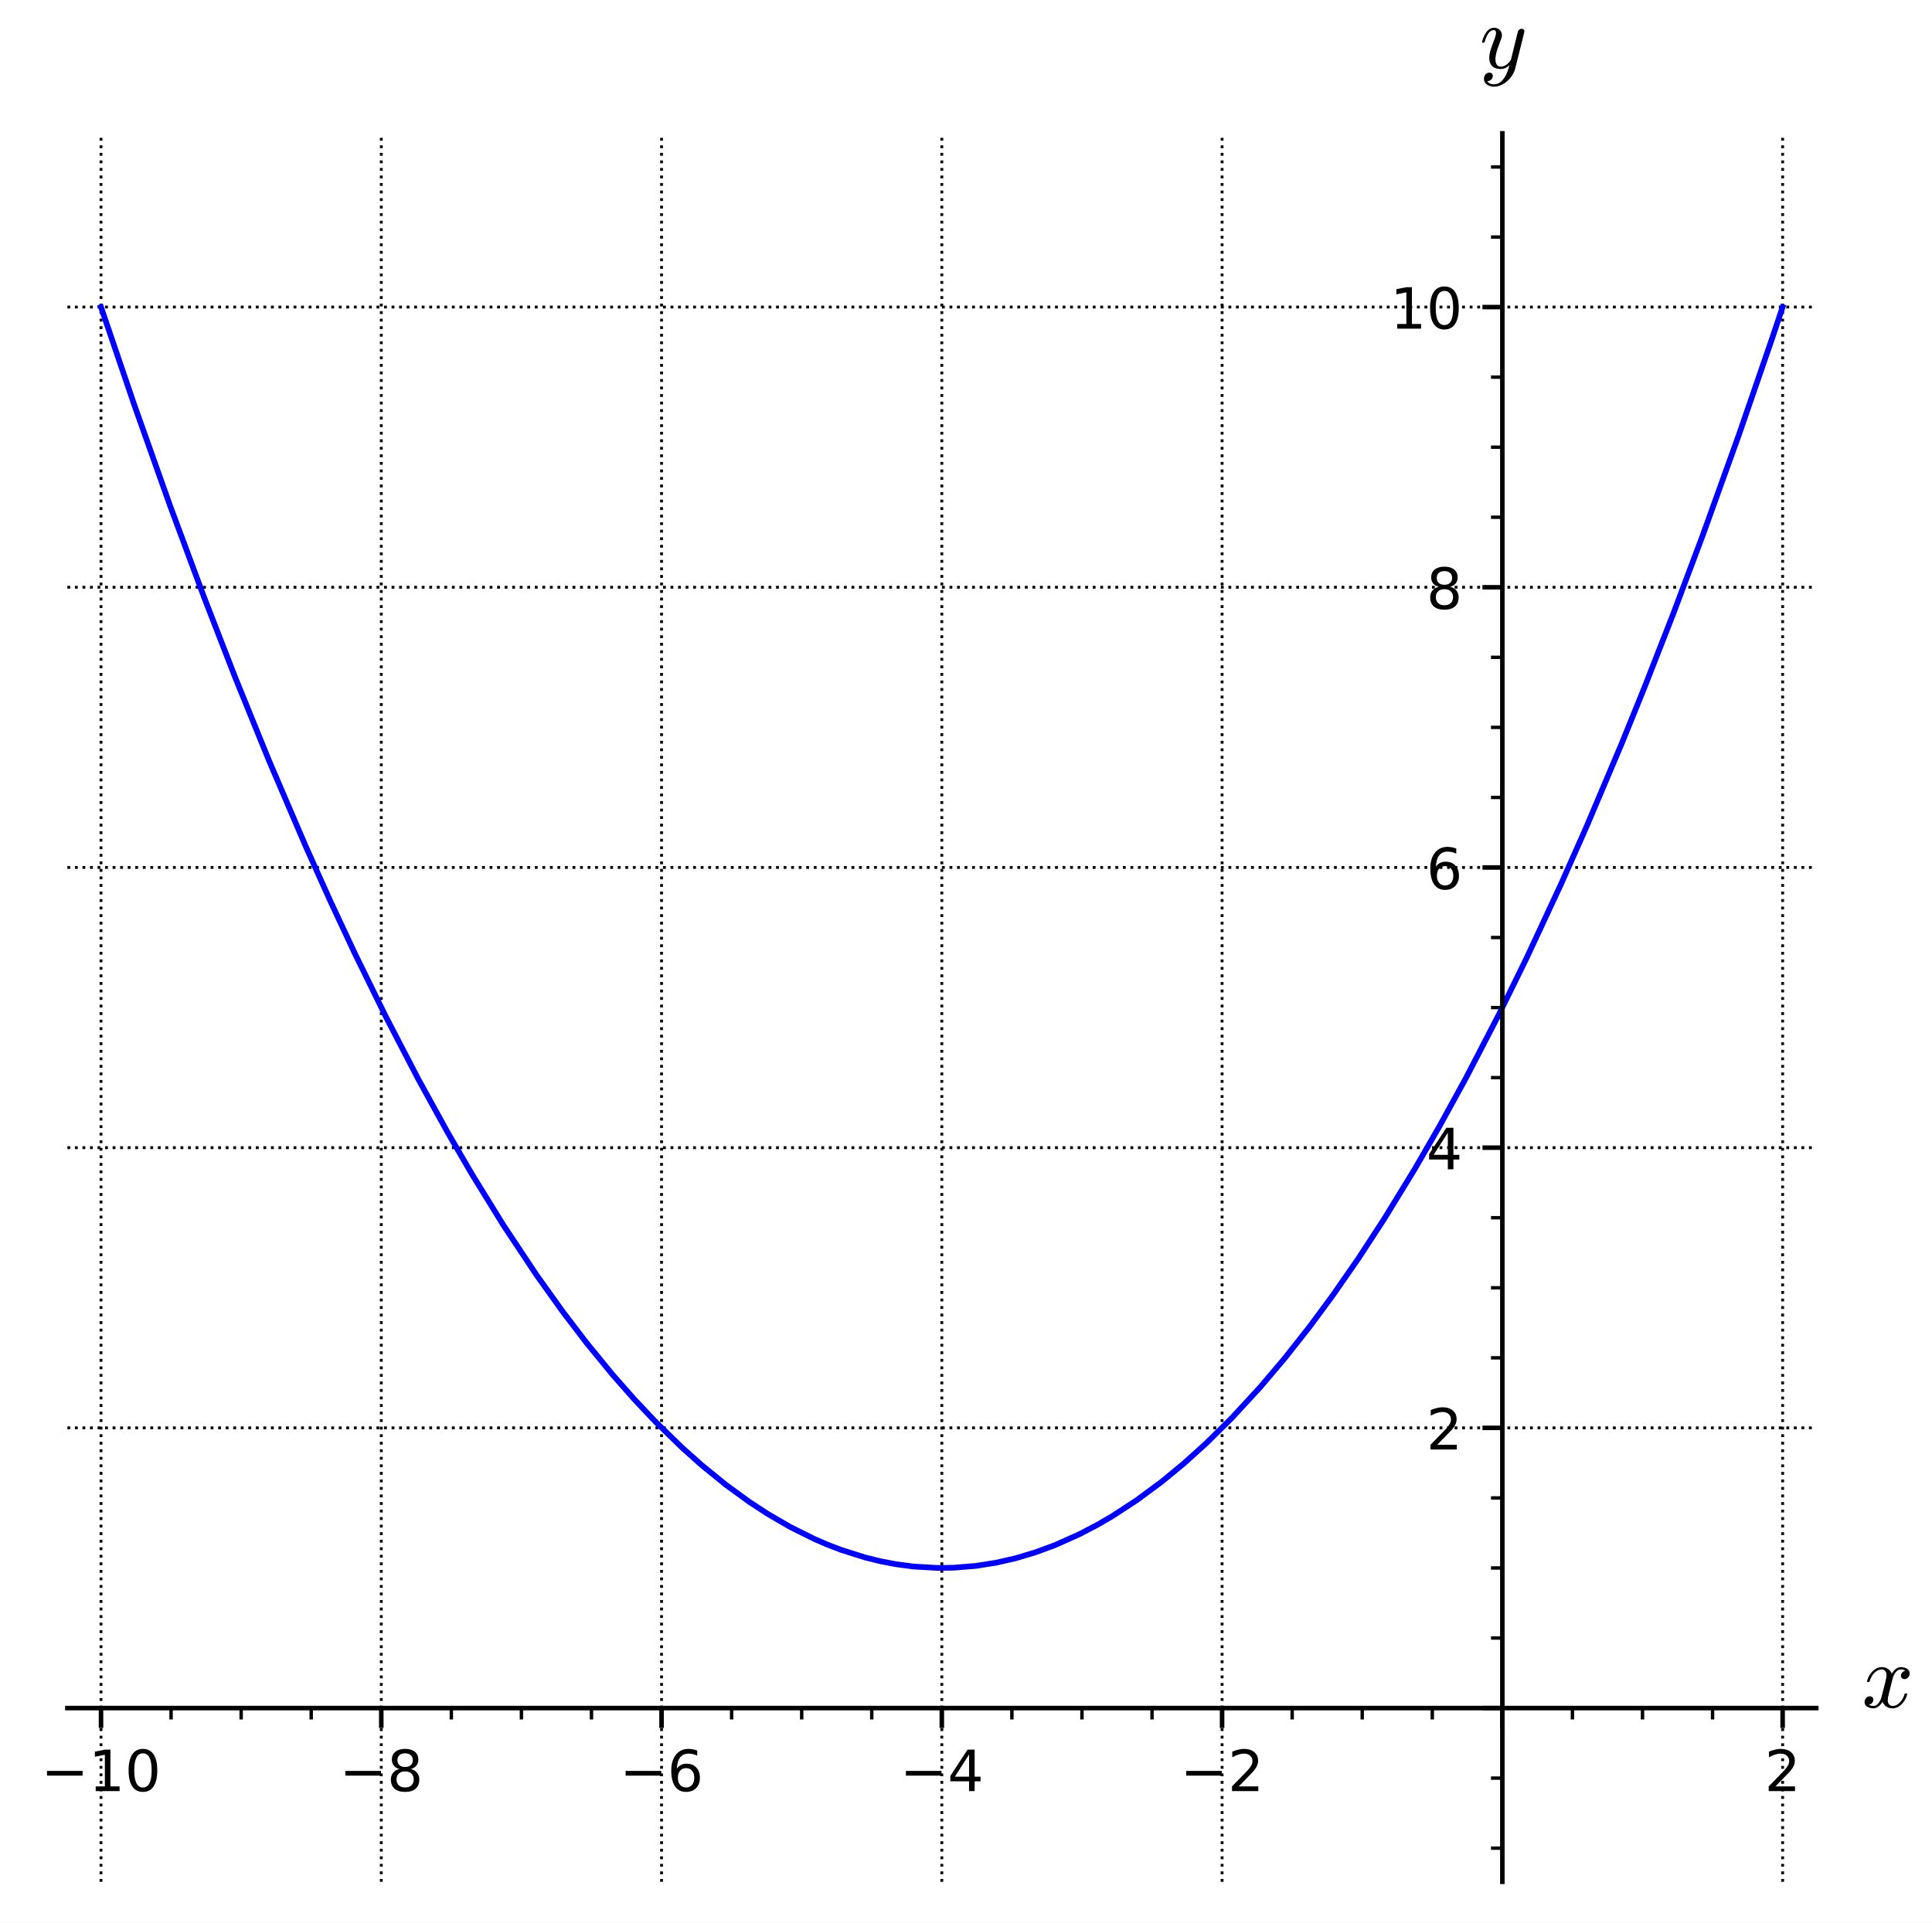
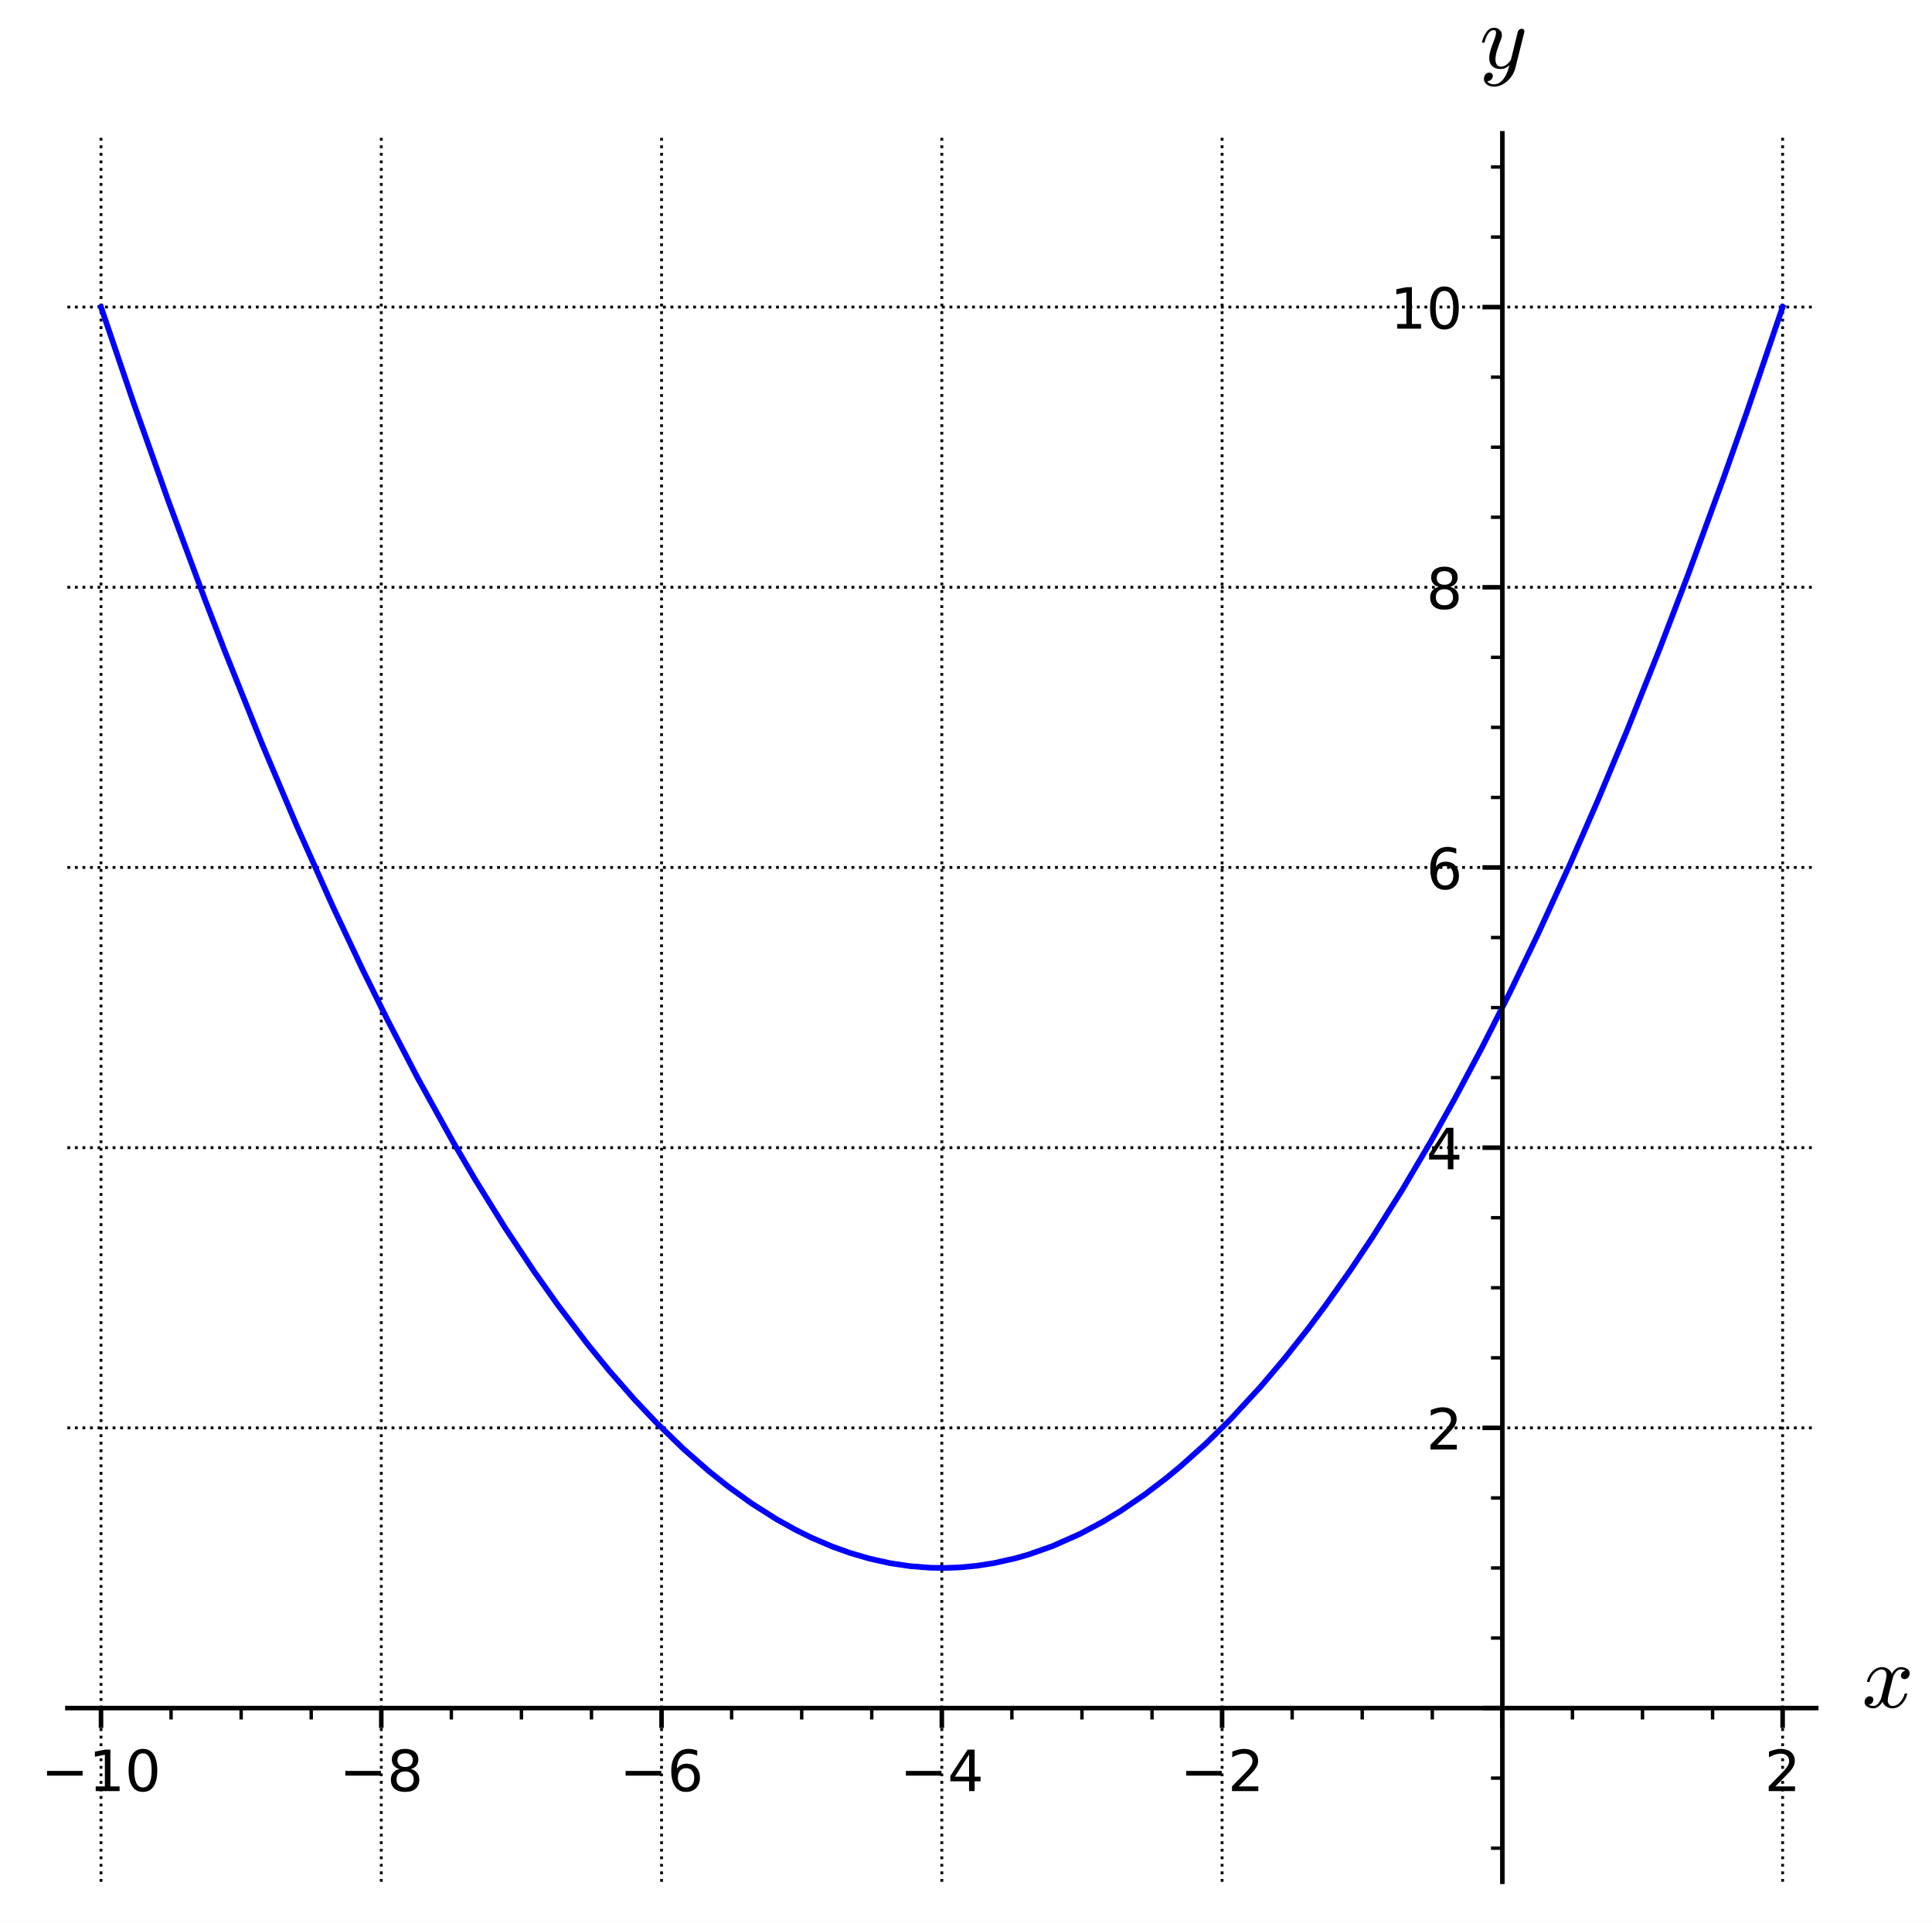
<svg xmlns="http://www.w3.org/2000/svg" xmlns:xlink="http://www.w3.org/1999/xlink" width="339.542pt" height="338.002pt" viewBox="0 0 339.542 338.002" version="1.1">
  <defs>
    <style type="text/css">*{stroke-linejoin: round; stroke-linecap: butt}</style>
  </defs>
  <g id="figure_1">
    <g id="patch_1">
      <path d="M 0 338.002  L 339.542 338.002  L 339.542 0  L 0 0  z " style="fill: #ffffff" />
    </g>
    <g id="axes_1">
      <g id="patch_2">
        <path d="M 11.842 330.803  L 319.202 330.803  L 319.202 23.442  L 11.842 23.442  z " style="fill: #ffffff" />
      </g>
      <g id="matplotlib.axis_1">
        <g id="xtick_1">
          <g id="line2d_1">
-             <path d="M 17.752 330.803  L 17.752 23.442  " clip-path="url(#p8f3a28633e)" style="fill: none; stroke-dasharray: 0.5,0.825; stroke-dashoffset: 0; stroke: #000000; stroke-width: 0.5" />
+             <path d="M 17.752 330.803  L 17.752 23.442  " clip-path="url(#p45594f44bc)" style="fill: none; stroke-dasharray: 0.5,0.825; stroke-dashoffset: 0; stroke: #000000; stroke-width: 0.5" />
          </g>
          <g id="line2d_2">
            <defs>
-               <path id="mde156d44d6" d="M 0 0  L 0 3.5  " style="stroke: #000000; stroke-width: 0.8" />
+               <path id="m848248fdde" d="M 0 0  L 0 3.5  " style="stroke: #000000; stroke-width: 0.8" />
            </defs>
            <g>
-               <use xlink:href="#mde156d44d6" x="17.752" y="300.264" style="stroke: #000000; stroke-width: 0.8" />
+               <use xlink:href="#m848248fdde" x="17.752" y="300.264" style="stroke: #000000; stroke-width: 0.8" />
            </g>
          </g>
          <g id="text_1">
            <g transform="translate(7.2 314.862) scale(0.1 -0.1)">
              <defs>
                <path id="DejaVuSans-2212" d="M 678 2272  L 4684 2272  L 4684 1741  L 678 1741  L 678 2272  z " transform="scale(0.015625)" />
                <path id="DejaVuSans-31" d="M 794 531  L 1825 531  L 1825 4091  L 703 3866  L 703 4441  L 1819 4666  L 2450 4666  L 2450 531  L 3481 531  L 3481 0  L 794 0  L 794 531  z " transform="scale(0.015625)" />
                <path id="DejaVuSans-30" d="M 2034 4250  Q 1547 4250 1301 3770  Q 1056 3291 1056 2328  Q 1056 1369 1301 889  Q 1547 409 2034 409  Q 2525 409 2770 889  Q 3016 1369 3016 2328  Q 3016 3291 2770 3770  Q 2525 4250 2034 4250  z M 2034 4750  Q 2819 4750 3233 4129  Q 3647 3509 3647 2328  Q 3647 1150 3233 529  Q 2819 -91 2034 -91  Q 1250 -91 836 529  Q 422 1150 422 2328  Q 422 3509 836 4129  Q 1250 4750 2034 4750  z " transform="scale(0.015625)" />
              </defs>
              <use xlink:href="#DejaVuSans-2212" />
              <use xlink:href="#DejaVuSans-31" x="83.789" />
              <use xlink:href="#DejaVuSans-30" x="147.412" />
            </g>
          </g>
        </g>
        <g id="xtick_2">
          <g id="line2d_3">
-             <path d="M 67.009 330.803  L 67.009 23.442  " clip-path="url(#p8f3a28633e)" style="fill: none; stroke-dasharray: 0.5,0.825; stroke-dashoffset: 0; stroke: #000000; stroke-width: 0.5" />
+             <path d="M 67.009 330.803  L 67.009 23.442  " clip-path="url(#p45594f44bc)" style="fill: none; stroke-dasharray: 0.5,0.825; stroke-dashoffset: 0; stroke: #000000; stroke-width: 0.5" />
          </g>
          <g id="line2d_4">
            <g>
-               <use xlink:href="#mde156d44d6" x="67.009" y="300.264" style="stroke: #000000; stroke-width: 0.8" />
+               <use xlink:href="#m848248fdde" x="67.009" y="300.264" style="stroke: #000000; stroke-width: 0.8" />
            </g>
          </g>
          <g id="text_2">
            <g transform="translate(59.63766 314.862) scale(0.1 -0.1)">
              <defs>
                <path id="DejaVuSans-38" d="M 2034 2216  Q 1584 2216 1326 1975  Q 1069 1734 1069 1313  Q 1069 891 1326 650  Q 1584 409 2034 409  Q 2484 409 2743 651  Q 3003 894 3003 1313  Q 3003 1734 2745 1975  Q 2488 2216 2034 2216  z M 1403 2484  Q 997 2584 770 2862  Q 544 3141 544 3541  Q 544 4100 942 4425  Q 1341 4750 2034 4750  Q 2731 4750 3128 4425  Q 3525 4100 3525 3541  Q 3525 3141 3298 2862  Q 3072 2584 2669 2484  Q 3125 2378 3379 2068  Q 3634 1759 3634 1313  Q 3634 634 3220 271  Q 2806 -91 2034 -91  Q 1263 -91 848 271  Q 434 634 434 1313  Q 434 1759 690 2068  Q 947 2378 1403 2484  z M 1172 3481  Q 1172 3119 1398 2916  Q 1625 2713 2034 2713  Q 2441 2713 2670 2916  Q 2900 3119 2900 3481  Q 2900 3844 2670 4047  Q 2441 4250 2034 4250  Q 1625 4250 1398 4047  Q 1172 3844 1172 3481  z " transform="scale(0.015625)" />
              </defs>
              <use xlink:href="#DejaVuSans-2212" />
              <use xlink:href="#DejaVuSans-38" x="83.789" />
            </g>
          </g>
        </g>
        <g id="xtick_3">
          <g id="line2d_5">
-             <path d="M 116.265 330.803  L 116.265 23.442  " clip-path="url(#p8f3a28633e)" style="fill: none; stroke-dasharray: 0.5,0.825; stroke-dashoffset: 0; stroke: #000000; stroke-width: 0.5" />
+             <path d="M 116.265 330.803  L 116.265 23.442  " clip-path="url(#p45594f44bc)" style="fill: none; stroke-dasharray: 0.5,0.825; stroke-dashoffset: 0; stroke: #000000; stroke-width: 0.5" />
          </g>
          <g id="line2d_6">
            <g>
-               <use xlink:href="#mde156d44d6" x="116.265" y="300.264" style="stroke: #000000; stroke-width: 0.8" />
+               <use xlink:href="#m848248fdde" x="116.265" y="300.264" style="stroke: #000000; stroke-width: 0.8" />
            </g>
          </g>
          <g id="text_3">
            <g transform="translate(108.8941 314.862) scale(0.1 -0.1)">
              <defs>
                <path id="DejaVuSans-36" d="M 2113 2584  Q 1688 2584 1439 2293  Q 1191 2003 1191 1497  Q 1191 994 1439 701  Q 1688 409 2113 409  Q 2538 409 2786 701  Q 3034 994 3034 1497  Q 3034 2003 2786 2293  Q 2538 2584 2113 2584  z M 3366 4563  L 3366 3988  Q 3128 4100 2886 4159  Q 2644 4219 2406 4219  Q 1781 4219 1451 3797  Q 1122 3375 1075 2522  Q 1259 2794 1537 2939  Q 1816 3084 2150 3084  Q 2853 3084 3261 2657  Q 3669 2231 3669 1497  Q 3669 778 3244 343  Q 2819 -91 2113 -91  Q 1303 -91 875 529  Q 447 1150 447 2328  Q 447 3434 972 4092  Q 1497 4750 2381 4750  Q 2619 4750 2861 4703  Q 3103 4656 3366 4563  z " transform="scale(0.015625)" />
              </defs>
              <use xlink:href="#DejaVuSans-2212" />
              <use xlink:href="#DejaVuSans-36" x="83.789" />
            </g>
          </g>
        </g>
        <g id="xtick_4">
          <g id="line2d_7">
-             <path d="M 165.522 330.803  L 165.522 23.442  " clip-path="url(#p8f3a28633e)" style="fill: none; stroke-dasharray: 0.5,0.825; stroke-dashoffset: 0; stroke: #000000; stroke-width: 0.5" />
+             <path d="M 165.522 330.803  L 165.522 23.442  " clip-path="url(#p45594f44bc)" style="fill: none; stroke-dasharray: 0.5,0.825; stroke-dashoffset: 0; stroke: #000000; stroke-width: 0.5" />
          </g>
          <g id="line2d_8">
            <g>
-               <use xlink:href="#mde156d44d6" x="165.522" y="300.264" style="stroke: #000000; stroke-width: 0.8" />
+               <use xlink:href="#m848248fdde" x="165.522" y="300.264" style="stroke: #000000; stroke-width: 0.8" />
            </g>
          </g>
          <g id="text_4">
            <g transform="translate(158.1505 314.862) scale(0.1 -0.1)">
              <defs>
                <path id="DejaVuSans-34" d="M 2419 4116  L 825 1625  L 2419 1625  L 2419 4116  z M 2253 4666  L 3047 4666  L 3047 1625  L 3713 1625  L 3713 1100  L 3047 1100  L 3047 0  L 2419 0  L 2419 1100  L 313 1100  L 313 1709  L 2253 4666  z " transform="scale(0.015625)" />
              </defs>
              <use xlink:href="#DejaVuSans-2212" />
              <use xlink:href="#DejaVuSans-34" x="83.789" />
            </g>
          </g>
        </g>
        <g id="xtick_5">
          <g id="line2d_9">
-             <path d="M 214.778 330.803  L 214.778 23.442  " clip-path="url(#p8f3a28633e)" style="fill: none; stroke-dasharray: 0.5,0.825; stroke-dashoffset: 0; stroke: #000000; stroke-width: 0.5" />
+             <path d="M 214.778 330.803  L 214.778 23.442  " clip-path="url(#p45594f44bc)" style="fill: none; stroke-dasharray: 0.5,0.825; stroke-dashoffset: 0; stroke: #000000; stroke-width: 0.5" />
          </g>
          <g id="line2d_10">
            <g>
-               <use xlink:href="#mde156d44d6" x="214.778" y="300.264" style="stroke: #000000; stroke-width: 0.8" />
+               <use xlink:href="#m848248fdde" x="214.778" y="300.264" style="stroke: #000000; stroke-width: 0.8" />
            </g>
          </g>
          <g id="text_5">
            <g transform="translate(207.4069 314.862) scale(0.1 -0.1)">
              <defs>
                <path id="DejaVuSans-32" d="M 1228 531  L 3431 531  L 3431 0  L 469 0  L 469 531  Q 828 903 1448 1529  Q 2069 2156 2228 2338  Q 2531 2678 2651 2914  Q 2772 3150 2772 3378  Q 2772 3750 2511 3984  Q 2250 4219 1831 4219  Q 1534 4219 1204 4116  Q 875 4013 500 3803  L 500 4441  Q 881 4594 1212 4672  Q 1544 4750 1819 4750  Q 2544 4750 2975 4387  Q 3406 4025 3406 3419  Q 3406 3131 3298 2873  Q 3191 2616 2906 2266  Q 2828 2175 2409 1742  Q 1991 1309 1228 531  z " transform="scale(0.015625)" />
              </defs>
              <use xlink:href="#DejaVuSans-2212" />
              <use xlink:href="#DejaVuSans-32" x="83.789" />
            </g>
          </g>
        </g>
        <g id="xtick_6">
          <g id="line2d_11">
-             <path d="M 264.034 330.803  L 264.034 23.442  " clip-path="url(#p8f3a28633e)" style="fill: none; stroke-dasharray: 0.5,0.825; stroke-dashoffset: 0; stroke: #000000; stroke-width: 0.5" />
+             <path d="M 264.034 330.803  L 264.034 23.442  " clip-path="url(#p45594f44bc)" style="fill: none; stroke-dasharray: 0.5,0.825; stroke-dashoffset: 0; stroke: #000000; stroke-width: 0.5" />
          </g>
          <g id="line2d_12">
            <g>
-               <use xlink:href="#mde156d44d6" x="264.034" y="300.264" style="stroke: #000000; stroke-width: 0.8" />
+               <use xlink:href="#m848248fdde" x="264.034" y="300.264" style="stroke: #000000; stroke-width: 0.8" />
            </g>
          </g>
        </g>
        <g id="xtick_7">
          <g id="line2d_13">
-             <path d="M 313.291 330.803  L 313.291 23.442  " clip-path="url(#p8f3a28633e)" style="fill: none; stroke-dasharray: 0.5,0.825; stroke-dashoffset: 0; stroke: #000000; stroke-width: 0.5" />
+             <path d="M 313.291 330.803  L 313.291 23.442  " clip-path="url(#p45594f44bc)" style="fill: none; stroke-dasharray: 0.5,0.825; stroke-dashoffset: 0; stroke: #000000; stroke-width: 0.5" />
          </g>
          <g id="line2d_14">
            <g>
-               <use xlink:href="#mde156d44d6" x="313.291" y="300.264" style="stroke: #000000; stroke-width: 0.8" />
+               <use xlink:href="#m848248fdde" x="313.291" y="300.264" style="stroke: #000000; stroke-width: 0.8" />
            </g>
          </g>
          <g id="text_6">
            <g transform="translate(310.1096 314.862) scale(0.1 -0.1)">
              <use xlink:href="#DejaVuSans-32" />
            </g>
          </g>
        </g>
        <g id="xtick_8">
          <g id="line2d_15">
            <defs>
-               <path id="m811a58072c" d="M 0 0  L 0 2  " style="stroke: #000000; stroke-width: 0.6" />
+               <path id="m85aac3f3fe" d="M 0 0  L 0 2  " style="stroke: #000000; stroke-width: 0.6" />
            </defs>
            <g>
-               <use xlink:href="#m811a58072c" x="30.066" y="300.264" style="stroke: #000000; stroke-width: 0.6" />
+               <use xlink:href="#m85aac3f3fe" x="30.066" y="300.264" style="stroke: #000000; stroke-width: 0.6" />
            </g>
          </g>
        </g>
        <g id="xtick_9">
          <g id="line2d_16">
            <g>
-               <use xlink:href="#m811a58072c" x="42.381" y="300.264" style="stroke: #000000; stroke-width: 0.6" />
+               <use xlink:href="#m85aac3f3fe" x="42.381" y="300.264" style="stroke: #000000; stroke-width: 0.6" />
            </g>
          </g>
        </g>
        <g id="xtick_10">
          <g id="line2d_17">
            <g>
-               <use xlink:href="#m811a58072c" x="54.695" y="300.264" style="stroke: #000000; stroke-width: 0.6" />
+               <use xlink:href="#m85aac3f3fe" x="54.695" y="300.264" style="stroke: #000000; stroke-width: 0.6" />
            </g>
          </g>
        </g>
        <g id="xtick_11">
          <g id="line2d_18">
            <g>
-               <use xlink:href="#m811a58072c" x="79.323" y="300.264" style="stroke: #000000; stroke-width: 0.6" />
+               <use xlink:href="#m85aac3f3fe" x="79.323" y="300.264" style="stroke: #000000; stroke-width: 0.6" />
            </g>
          </g>
        </g>
        <g id="xtick_12">
          <g id="line2d_19">
            <g>
-               <use xlink:href="#m811a58072c" x="91.637" y="300.264" style="stroke: #000000; stroke-width: 0.6" />
+               <use xlink:href="#m85aac3f3fe" x="91.637" y="300.264" style="stroke: #000000; stroke-width: 0.6" />
            </g>
          </g>
        </g>
        <g id="xtick_13">
          <g id="line2d_20">
            <g>
-               <use xlink:href="#m811a58072c" x="103.951" y="300.264" style="stroke: #000000; stroke-width: 0.6" />
+               <use xlink:href="#m85aac3f3fe" x="103.951" y="300.264" style="stroke: #000000; stroke-width: 0.6" />
            </g>
          </g>
        </g>
        <g id="xtick_14">
          <g id="line2d_21">
            <g>
-               <use xlink:href="#m811a58072c" x="128.579" y="300.264" style="stroke: #000000; stroke-width: 0.6" />
+               <use xlink:href="#m85aac3f3fe" x="128.579" y="300.264" style="stroke: #000000; stroke-width: 0.6" />
            </g>
          </g>
        </g>
        <g id="xtick_15">
          <g id="line2d_22">
            <g>
-               <use xlink:href="#m811a58072c" x="140.893" y="300.264" style="stroke: #000000; stroke-width: 0.6" />
+               <use xlink:href="#m85aac3f3fe" x="140.893" y="300.264" style="stroke: #000000; stroke-width: 0.6" />
            </g>
          </g>
        </g>
        <g id="xtick_16">
          <g id="line2d_23">
            <g>
-               <use xlink:href="#m811a58072c" x="153.207" y="300.264" style="stroke: #000000; stroke-width: 0.6" />
+               <use xlink:href="#m85aac3f3fe" x="153.207" y="300.264" style="stroke: #000000; stroke-width: 0.6" />
            </g>
          </g>
        </g>
        <g id="xtick_17">
          <g id="line2d_24">
            <g>
-               <use xlink:href="#m811a58072c" x="177.836" y="300.264" style="stroke: #000000; stroke-width: 0.6" />
+               <use xlink:href="#m85aac3f3fe" x="177.836" y="300.264" style="stroke: #000000; stroke-width: 0.6" />
            </g>
          </g>
        </g>
        <g id="xtick_18">
          <g id="line2d_25">
            <g>
-               <use xlink:href="#m811a58072c" x="190.15" y="300.264" style="stroke: #000000; stroke-width: 0.6" />
+               <use xlink:href="#m85aac3f3fe" x="190.15" y="300.264" style="stroke: #000000; stroke-width: 0.6" />
            </g>
          </g>
        </g>
        <g id="xtick_19">
          <g id="line2d_26">
            <g>
-               <use xlink:href="#m811a58072c" x="202.464" y="300.264" style="stroke: #000000; stroke-width: 0.6" />
+               <use xlink:href="#m85aac3f3fe" x="202.464" y="300.264" style="stroke: #000000; stroke-width: 0.6" />
            </g>
          </g>
        </g>
        <g id="xtick_20">
          <g id="line2d_27">
            <g>
-               <use xlink:href="#m811a58072c" x="227.092" y="300.264" style="stroke: #000000; stroke-width: 0.6" />
+               <use xlink:href="#m85aac3f3fe" x="227.092" y="300.264" style="stroke: #000000; stroke-width: 0.6" />
            </g>
          </g>
        </g>
        <g id="xtick_21">
          <g id="line2d_28">
            <g>
-               <use xlink:href="#m811a58072c" x="239.406" y="300.264" style="stroke: #000000; stroke-width: 0.6" />
+               <use xlink:href="#m85aac3f3fe" x="239.406" y="300.264" style="stroke: #000000; stroke-width: 0.6" />
            </g>
          </g>
        </g>
        <g id="xtick_22">
          <g id="line2d_29">
            <g>
-               <use xlink:href="#m811a58072c" x="251.72" y="300.264" style="stroke: #000000; stroke-width: 0.6" />
+               <use xlink:href="#m85aac3f3fe" x="251.72" y="300.264" style="stroke: #000000; stroke-width: 0.6" />
            </g>
          </g>
        </g>
        <g id="xtick_23">
          <g id="line2d_30">
            <g>
-               <use xlink:href="#m811a58072c" x="276.348" y="300.264" style="stroke: #000000; stroke-width: 0.6" />
+               <use xlink:href="#m85aac3f3fe" x="276.348" y="300.264" style="stroke: #000000; stroke-width: 0.6" />
            </g>
          </g>
        </g>
        <g id="xtick_24">
          <g id="line2d_31">
            <g>
-               <use xlink:href="#m811a58072c" x="288.663" y="300.264" style="stroke: #000000; stroke-width: 0.6" />
+               <use xlink:href="#m85aac3f3fe" x="288.663" y="300.264" style="stroke: #000000; stroke-width: 0.6" />
            </g>
          </g>
        </g>
        <g id="xtick_25">
          <g id="line2d_32">
            <g>
-               <use xlink:href="#m811a58072c" x="300.977" y="300.264" style="stroke: #000000; stroke-width: 0.6" />
+               <use xlink:href="#m85aac3f3fe" x="300.977" y="300.264" style="stroke: #000000; stroke-width: 0.6" />
            </g>
          </g>
        </g>
        <g id="text_7">
          <g transform="translate(327.2016 300.2635) scale(0.16 -0.16)">
            <defs>
              <path id="Cmmi10-78" d="M 500 184  Q 613 97 819 97  Q 1019 97 1172 289  Q 1325 481 1381 709  L 1672 1844  Q 1741 2153 1741 2266  Q 1741 2425 1652 2544  Q 1563 2663 1403 2663  Q 1200 2663 1022 2536  Q 844 2409 722 2214  Q 600 2019 550 1819  Q 538 1778 500 1778  L 422 1778  Q 372 1778 372 1838  L 372 1856  Q 434 2094 584 2320  Q 734 2547 951 2687  Q 1169 2828 1416 2828  Q 1650 2828 1839 2703  Q 2028 2578 2106 2363  Q 2216 2559 2386 2693  Q 2556 2828 2759 2828  Q 2897 2828 3040 2779  Q 3184 2731 3275 2631  Q 3366 2531 3366 2381  Q 3366 2219 3261 2101  Q 3156 1984 2994 1984  Q 2891 1984 2822 2050  Q 2753 2116 2753 2216  Q 2753 2350 2845 2451  Q 2938 2553 3066 2572  Q 2950 2663 2747 2663  Q 2541 2663 2389 2472  Q 2238 2281 2175 2047  L 1894 916  Q 1825 659 1825 494  Q 1825 331 1917 214  Q 2009 97 2163 97  Q 2463 97 2698 361  Q 2934 625 3009 941  Q 3022 978 3059 978  L 3138 978  Q 3163 978 3178 961  Q 3194 944 3194 922  Q 3194 916 3188 903  Q 3097 522 2806 225  Q 2516 -72 2150 -72  Q 1916 -72 1727 54  Q 1538 181 1459 397  Q 1359 209 1182 68  Q 1006 -72 806 -72  Q 669 -72 523 -23  Q 378 25 287 125  Q 197 225 197 378  Q 197 528 301 651  Q 406 775 563 775  Q 669 775 741 711  Q 813 647 813 544  Q 813 409 723 309  Q 634 209 500 184  z " transform="scale(0.015625)" />
            </defs>
            <use xlink:href="#Cmmi10-78" transform="translate(0 0.8125)" />
          </g>
        </g>
      </g>
      <g id="matplotlib.axis_2">
        <g id="ytick_1">
          <g id="line2d_33">
-             <path d="M 11.842 300.264  L 319.202 300.264  " clip-path="url(#p8f3a28633e)" style="fill: none; stroke-dasharray: 0.5,0.825; stroke-dashoffset: 0; stroke: #000000; stroke-width: 0.5" />
+             <path d="M 11.842 300.264  L 319.202 300.264  " clip-path="url(#p45594f44bc)" style="fill: none; stroke-dasharray: 0.5,0.825; stroke-dashoffset: 0; stroke: #000000; stroke-width: 0.5" />
          </g>
          <g id="line2d_34">
            <defs>
-               <path id="mfd7e334c0b" d="M 0 0  L -3.5 0  " style="stroke: #000000; stroke-width: 0.8" />
+               <path id="m8d02440cd0" d="M 0 0  L -3.5 0  " style="stroke: #000000; stroke-width: 0.8" />
            </defs>
            <g>
-               <use xlink:href="#mfd7e334c0b" x="264.034" y="300.264" style="stroke: #000000; stroke-width: 0.8" />
+               <use xlink:href="#m8d02440cd0" x="264.034" y="300.264" style="stroke: #000000; stroke-width: 0.8" />
            </g>
          </g>
        </g>
        <g id="ytick_2">
          <g id="line2d_35">
-             <path d="M 11.842 251.007  L 319.202 251.007  " clip-path="url(#p8f3a28633e)" style="fill: none; stroke-dasharray: 0.5,0.825; stroke-dashoffset: 0; stroke: #000000; stroke-width: 0.5" />
+             <path d="M 11.842 251.007  L 319.202 251.007  " clip-path="url(#p45594f44bc)" style="fill: none; stroke-dasharray: 0.5,0.825; stroke-dashoffset: 0; stroke: #000000; stroke-width: 0.5" />
          </g>
          <g id="line2d_36">
            <g>
-               <use xlink:href="#mfd7e334c0b" x="264.034" y="251.007" style="stroke: #000000; stroke-width: 0.8" />
+               <use xlink:href="#m8d02440cd0" x="264.034" y="251.007" style="stroke: #000000; stroke-width: 0.8" />
            </g>
          </g>
          <g id="text_8">
            <g transform="translate(250.6719 254.8063) scale(0.1 -0.1)">
              <use xlink:href="#DejaVuSans-32" />
            </g>
          </g>
        </g>
        <g id="ytick_3">
          <g id="line2d_37">
-             <path d="M 11.842 201.751  L 319.202 201.751  " clip-path="url(#p8f3a28633e)" style="fill: none; stroke-dasharray: 0.5,0.825; stroke-dashoffset: 0; stroke: #000000; stroke-width: 0.5" />
+             <path d="M 11.842 201.751  L 319.202 201.751  " clip-path="url(#p45594f44bc)" style="fill: none; stroke-dasharray: 0.5,0.825; stroke-dashoffset: 0; stroke: #000000; stroke-width: 0.5" />
          </g>
          <g id="line2d_38">
            <g>
-               <use xlink:href="#mfd7e334c0b" x="264.034" y="201.751" style="stroke: #000000; stroke-width: 0.8" />
+               <use xlink:href="#m8d02440cd0" x="264.034" y="201.751" style="stroke: #000000; stroke-width: 0.8" />
            </g>
          </g>
          <g id="text_9">
            <g transform="translate(250.6719 205.5499) scale(0.1 -0.1)">
              <use xlink:href="#DejaVuSans-34" />
            </g>
          </g>
        </g>
        <g id="ytick_4">
          <g id="line2d_39">
-             <path d="M 11.842 152.494  L 319.202 152.494  " clip-path="url(#p8f3a28633e)" style="fill: none; stroke-dasharray: 0.5,0.825; stroke-dashoffset: 0; stroke: #000000; stroke-width: 0.5" />
+             <path d="M 11.842 152.494  L 319.202 152.494  " clip-path="url(#p45594f44bc)" style="fill: none; stroke-dasharray: 0.5,0.825; stroke-dashoffset: 0; stroke: #000000; stroke-width: 0.5" />
          </g>
          <g id="line2d_40">
            <g>
-               <use xlink:href="#mfd7e334c0b" x="264.034" y="152.494" style="stroke: #000000; stroke-width: 0.8" />
+               <use xlink:href="#m8d02440cd0" x="264.034" y="152.494" style="stroke: #000000; stroke-width: 0.8" />
            </g>
          </g>
          <g id="text_10">
            <g transform="translate(250.6719 156.2935) scale(0.1 -0.1)">
              <use xlink:href="#DejaVuSans-36" />
            </g>
          </g>
        </g>
        <g id="ytick_5">
          <g id="line2d_41">
-             <path d="M 11.842 103.238  L 319.202 103.238  " clip-path="url(#p8f3a28633e)" style="fill: none; stroke-dasharray: 0.5,0.825; stroke-dashoffset: 0; stroke: #000000; stroke-width: 0.5" />
+             <path d="M 11.842 103.238  L 319.202 103.238  " clip-path="url(#p45594f44bc)" style="fill: none; stroke-dasharray: 0.5,0.825; stroke-dashoffset: 0; stroke: #000000; stroke-width: 0.5" />
          </g>
          <g id="line2d_42">
            <g>
-               <use xlink:href="#mfd7e334c0b" x="264.034" y="103.238" style="stroke: #000000; stroke-width: 0.8" />
+               <use xlink:href="#m8d02440cd0" x="264.034" y="103.238" style="stroke: #000000; stroke-width: 0.8" />
            </g>
          </g>
          <g id="text_11">
            <g transform="translate(250.6719 107.0371) scale(0.1 -0.1)">
              <use xlink:href="#DejaVuSans-38" />
            </g>
          </g>
        </g>
        <g id="ytick_6">
          <g id="line2d_43">
-             <path d="M 11.842 53.981  L 319.202 53.981  " clip-path="url(#p8f3a28633e)" style="fill: none; stroke-dasharray: 0.5,0.825; stroke-dashoffset: 0; stroke: #000000; stroke-width: 0.5" />
+             <path d="M 11.842 53.981  L 319.202 53.981  " clip-path="url(#p45594f44bc)" style="fill: none; stroke-dasharray: 0.5,0.825; stroke-dashoffset: 0; stroke: #000000; stroke-width: 0.5" />
          </g>
          <g id="line2d_44">
            <g>
-               <use xlink:href="#mfd7e334c0b" x="264.034" y="53.981" style="stroke: #000000; stroke-width: 0.8" />
+               <use xlink:href="#m8d02440cd0" x="264.034" y="53.981" style="stroke: #000000; stroke-width: 0.8" />
            </g>
          </g>
          <g id="text_12">
            <g transform="translate(244.3094 57.78069) scale(0.1 -0.1)">
              <use xlink:href="#DejaVuSans-31" />
              <use xlink:href="#DejaVuSans-30" x="63.623" />
            </g>
          </g>
        </g>
        <g id="ytick_7">
          <g id="line2d_45">
            <defs>
-               <path id="m70349ebceb" d="M 0 0  L -2 0  " style="stroke: #000000; stroke-width: 0.6" />
+               <path id="mb5ab95e875" d="M 0 0  L -2 0  " style="stroke: #000000; stroke-width: 0.6" />
            </defs>
            <g>
-               <use xlink:href="#m70349ebceb" x="264.034" y="324.892" style="stroke: #000000; stroke-width: 0.6" />
+               <use xlink:href="#mb5ab95e875" x="264.034" y="324.892" style="stroke: #000000; stroke-width: 0.6" />
            </g>
          </g>
        </g>
        <g id="ytick_8">
          <g id="line2d_46">
            <g>
-               <use xlink:href="#m70349ebceb" x="264.034" y="312.578" style="stroke: #000000; stroke-width: 0.6" />
+               <use xlink:href="#mb5ab95e875" x="264.034" y="312.578" style="stroke: #000000; stroke-width: 0.6" />
            </g>
          </g>
        </g>
        <g id="ytick_9">
          <g id="line2d_47">
            <g>
-               <use xlink:href="#m70349ebceb" x="264.034" y="287.949" style="stroke: #000000; stroke-width: 0.6" />
+               <use xlink:href="#mb5ab95e875" x="264.034" y="287.949" style="stroke: #000000; stroke-width: 0.6" />
            </g>
          </g>
        </g>
        <g id="ytick_10">
          <g id="line2d_48">
            <g>
-               <use xlink:href="#m70349ebceb" x="264.034" y="275.635" style="stroke: #000000; stroke-width: 0.6" />
+               <use xlink:href="#mb5ab95e875" x="264.034" y="275.635" style="stroke: #000000; stroke-width: 0.6" />
            </g>
          </g>
        </g>
        <g id="ytick_11">
          <g id="line2d_49">
            <g>
-               <use xlink:href="#m70349ebceb" x="264.034" y="263.321" style="stroke: #000000; stroke-width: 0.6" />
+               <use xlink:href="#mb5ab95e875" x="264.034" y="263.321" style="stroke: #000000; stroke-width: 0.6" />
            </g>
          </g>
        </g>
        <g id="ytick_12">
          <g id="line2d_50">
            <g>
-               <use xlink:href="#m70349ebceb" x="264.034" y="238.693" style="stroke: #000000; stroke-width: 0.6" />
+               <use xlink:href="#mb5ab95e875" x="264.034" y="238.693" style="stroke: #000000; stroke-width: 0.6" />
            </g>
          </g>
        </g>
        <g id="ytick_13">
          <g id="line2d_51">
            <g>
-               <use xlink:href="#m70349ebceb" x="264.034" y="226.379" style="stroke: #000000; stroke-width: 0.6" />
+               <use xlink:href="#mb5ab95e875" x="264.034" y="226.379" style="stroke: #000000; stroke-width: 0.6" />
            </g>
          </g>
        </g>
        <g id="ytick_14">
          <g id="line2d_52">
            <g>
-               <use xlink:href="#m70349ebceb" x="264.034" y="214.065" style="stroke: #000000; stroke-width: 0.6" />
+               <use xlink:href="#mb5ab95e875" x="264.034" y="214.065" style="stroke: #000000; stroke-width: 0.6" />
            </g>
          </g>
        </g>
        <g id="ytick_15">
          <g id="line2d_53">
            <g>
-               <use xlink:href="#m70349ebceb" x="264.034" y="189.437" style="stroke: #000000; stroke-width: 0.6" />
+               <use xlink:href="#mb5ab95e875" x="264.034" y="189.437" style="stroke: #000000; stroke-width: 0.6" />
            </g>
          </g>
        </g>
        <g id="ytick_16">
          <g id="line2d_54">
            <g>
-               <use xlink:href="#m70349ebceb" x="264.034" y="177.123" style="stroke: #000000; stroke-width: 0.6" />
+               <use xlink:href="#mb5ab95e875" x="264.034" y="177.123" style="stroke: #000000; stroke-width: 0.6" />
            </g>
          </g>
        </g>
        <g id="ytick_17">
          <g id="line2d_55">
            <g>
-               <use xlink:href="#m70349ebceb" x="264.034" y="164.808" style="stroke: #000000; stroke-width: 0.6" />
+               <use xlink:href="#mb5ab95e875" x="264.034" y="164.808" style="stroke: #000000; stroke-width: 0.6" />
            </g>
          </g>
        </g>
        <g id="ytick_18">
          <g id="line2d_56">
            <g>
-               <use xlink:href="#m70349ebceb" x="264.034" y="140.18" style="stroke: #000000; stroke-width: 0.6" />
+               <use xlink:href="#mb5ab95e875" x="264.034" y="140.18" style="stroke: #000000; stroke-width: 0.6" />
            </g>
          </g>
        </g>
        <g id="ytick_19">
          <g id="line2d_57">
            <g>
-               <use xlink:href="#m70349ebceb" x="264.034" y="127.866" style="stroke: #000000; stroke-width: 0.6" />
+               <use xlink:href="#mb5ab95e875" x="264.034" y="127.866" style="stroke: #000000; stroke-width: 0.6" />
            </g>
          </g>
        </g>
        <g id="ytick_20">
          <g id="line2d_58">
            <g>
-               <use xlink:href="#m70349ebceb" x="264.034" y="115.552" style="stroke: #000000; stroke-width: 0.6" />
+               <use xlink:href="#mb5ab95e875" x="264.034" y="115.552" style="stroke: #000000; stroke-width: 0.6" />
            </g>
          </g>
        </g>
        <g id="ytick_21">
          <g id="line2d_59">
            <g>
-               <use xlink:href="#m70349ebceb" x="264.034" y="90.924" style="stroke: #000000; stroke-width: 0.6" />
+               <use xlink:href="#mb5ab95e875" x="264.034" y="90.924" style="stroke: #000000; stroke-width: 0.6" />
            </g>
          </g>
        </g>
        <g id="ytick_22">
          <g id="line2d_60">
            <g>
-               <use xlink:href="#m70349ebceb" x="264.034" y="78.61" style="stroke: #000000; stroke-width: 0.6" />
+               <use xlink:href="#mb5ab95e875" x="264.034" y="78.61" style="stroke: #000000; stroke-width: 0.6" />
            </g>
          </g>
        </g>
        <g id="ytick_23">
          <g id="line2d_61">
            <g>
-               <use xlink:href="#m70349ebceb" x="264.034" y="66.296" style="stroke: #000000; stroke-width: 0.6" />
+               <use xlink:href="#mb5ab95e875" x="264.034" y="66.296" style="stroke: #000000; stroke-width: 0.6" />
            </g>
          </g>
        </g>
        <g id="ytick_24">
          <g id="line2d_62">
            <g>
-               <use xlink:href="#m70349ebceb" x="264.034" y="41.667" style="stroke: #000000; stroke-width: 0.6" />
+               <use xlink:href="#mb5ab95e875" x="264.034" y="41.667" style="stroke: #000000; stroke-width: 0.6" />
            </g>
          </g>
        </g>
        <g id="ytick_25">
          <g id="line2d_63">
            <g>
-               <use xlink:href="#m70349ebceb" x="264.034" y="29.353" style="stroke: #000000; stroke-width: 0.6" />
+               <use xlink:href="#mb5ab95e875" x="264.034" y="29.353" style="stroke: #000000; stroke-width: 0.6" />
            </g>
          </g>
        </g>
        <g id="text_13">
          <g transform="translate(260.0344 12.0825) scale(0.16 -0.16)">
            <defs>
              <path id="Cmmi10-79" d="M 538 -916  Q 672 -1147 1006 -1147  Q 1309 -1147 1531 -934  Q 1753 -722 1889 -420  Q 2025 -119 2100 197  Q 1816 -72 1484 -72  Q 1231 -72 1053 15  Q 875 103 776 276  Q 678 450 678 697  Q 678 906 734 1126  Q 791 1347 892 1617  Q 994 1888 1069 2088  Q 1153 2322 1153 2472  Q 1153 2663 1013 2663  Q 759 2663 595 2402  Q 431 2141 353 1819  Q 341 1778 300 1778  L 225 1778  Q 172 1778 172 1838  L 172 1856  Q 275 2238 487 2533  Q 700 2828 1025 2828  Q 1253 2828 1411 2678  Q 1569 2528 1569 2297  Q 1569 2178 1516 2047  Q 1488 1969 1388 1706  Q 1288 1444 1234 1272  Q 1181 1100 1147 934  Q 1113 769 1113 603  Q 1113 391 1203 244  Q 1294 97 1491 97  Q 1888 97 2203 581  L 2688 2553  Q 2709 2638 2787 2698  Q 2866 2759 2956 2759  Q 3034 2759 3092 2709  Q 3150 2659 3150 2578  Q 3150 2541 3144 2528  L 2509 -19  Q 2425 -347 2200 -647  Q 1975 -947 1658 -1130  Q 1341 -1313 997 -1313  Q 831 -1313 668 -1248  Q 506 -1184 406 -1056  Q 306 -928 306 -756  Q 306 -581 409 -453  Q 513 -325 684 -325  Q 788 -325 858 -389  Q 928 -453 928 -556  Q 928 -703 818 -812  Q 709 -922 563 -922  Q 556 -919 550 -917  Q 544 -916 538 -916  z " transform="scale(0.015625)" />
            </defs>
            <use xlink:href="#Cmmi10-79" transform="translate(0 0.8125)" />
          </g>
        </g>
      </g>
      <g id="line2d_64">
-         <path d="M 17.752 53.981  L 23.542 71.012  L 29.871 88.848  L 35.971 105.267  L 41.304 119.007  L 47.289 133.735  L 53.731 148.777  L 58.062 158.416  L 62.389 167.666  L 67.899 178.895  L 73.539 189.75  L 78.696 199.11  L 82.94 206.409  L 88.482 215.389  L 94.256 224.081  L 98.972 230.678  L 103.1 236.083  L 107.686 241.681  L 111.458 245.966  L 115.176 249.906  L 119.986 254.588  L 123.355 257.586  L 127.54 260.992  L 131.703 264.026  L 134.862 266.093  L 138.898 268.44  L 143.152 270.556  L 145.425 271.536  L 147.863 272.47  L 152.044 273.791  L 154.728 274.453  L 157.407 274.967  L 160.549 275.384  L 164.842 275.631  L 167.576 275.592  L 171.46 275.277  L 175.045 274.715  L 178.445 273.94  L 182.008 272.876  L 185.473 271.595  L 189.736 269.684  L 192.829 268.066  L 195.459 266.537  L 199.782 263.72  L 204.176 260.468  L 208.032 257.291  L 211.972 253.733  L 216.496 249.259  L 221.504 243.822  L 225.759 238.802  L 230.217 233.149  L 234.253 227.683  L 238.771 221.17  L 243.223 214.348  L 248.672 205.451  L 253.057 197.854  L 257.61 189.553  L 263.385 178.416  L 268.28 168.447  L 274.284 155.556  L 278.777 145.432  L 284.969 130.804  L 289.062 120.708  L 294.037 107.981  L 299.268 94.053  L 305.607 76.432  L 311.485 59.366  L 313.291 53.981  L 313.291 53.981  " clip-path="url(#p8f3a28633e)" style="fill: none; stroke: #0000ff; stroke-linecap: square" />
+         <path d="M 17.752 53.981  L 23.569 71.087  L 29.585 88.059  L 36.049 105.473  L 39.452 114.302  L 46.187 131.077  L 52.255 145.404  L 58.465 159.293  L 63.683 170.359  L 68.094 179.281  L 73.471 189.624  L 79.489 200.502  L 83.465 207.286  L 88.743 215.796  L 93.841 223.478  L 97.977 229.324  L 103.198 236.207  L 107.092 240.98  L 111.481 245.99  L 115.254 249.986  L 120.091 254.684  L 124.594 258.632  L 127.951 261.307  L 132.097 264.295  L 136.469 267.067  L 139.824 268.932  L 142.646 270.323  L 146.3 271.885  L 149.419 273.003  L 152.838 274.002  L 156.398 274.79  L 160.007 275.327  L 163.587 275.597  L 166.149 275.631  L 168.682 275.534  L 171.707 275.247  L 174.63 274.793  L 178.447 273.939  L 180.739 273.285  L 184.978 271.793  L 189.828 269.638  L 193.878 267.473  L 196.847 265.674  L 201.196 262.716  L 204.88 259.91  L 207.449 257.791  L 211.882 253.818  L 216.213 249.551  L 221.538 243.783  L 225.674 238.906  L 229.813 233.677  L 232.944 229.491  L 237.298 223.34  L 241.293 217.355  L 246.542 209.001  L 251.486 200.621  L 255.635 193.205  L 260.491 184.082  L 265.282 174.611  L 270.353 164.08  L 275.953 151.842  L 280.888 140.531  L 285.869 128.614  L 291.65 114.15  L 296.711 100.931  L 302.965 83.876  L 307.016 72.406  L 313.291 53.981  L 313.291 53.981  " clip-path="url(#p45594f44bc)" style="fill: none; stroke: #0000ff; stroke-linecap: square" />
      </g>
      <g id="patch_3">
        <path d="M 264.034 330.803  L 264.034 23.442  " style="fill: none; stroke: #000000; stroke-width: 0.8; stroke-linejoin: miter; stroke-linecap: square" />
      </g>
      <g id="patch_4">
        <path d="M 11.842 300.264  L 319.202 300.264  " style="fill: none; stroke: #000000; stroke-width: 0.8; stroke-linejoin: miter; stroke-linecap: square" />
      </g>
    </g>
  </g>
  <defs>
-     <clipPath id="p8f3a28633e">
+     <clipPath id="p45594f44bc">
      <rect x="11.842" y="23.442" width="307.36" height="307.36" />
    </clipPath>
  </defs>
</svg>
